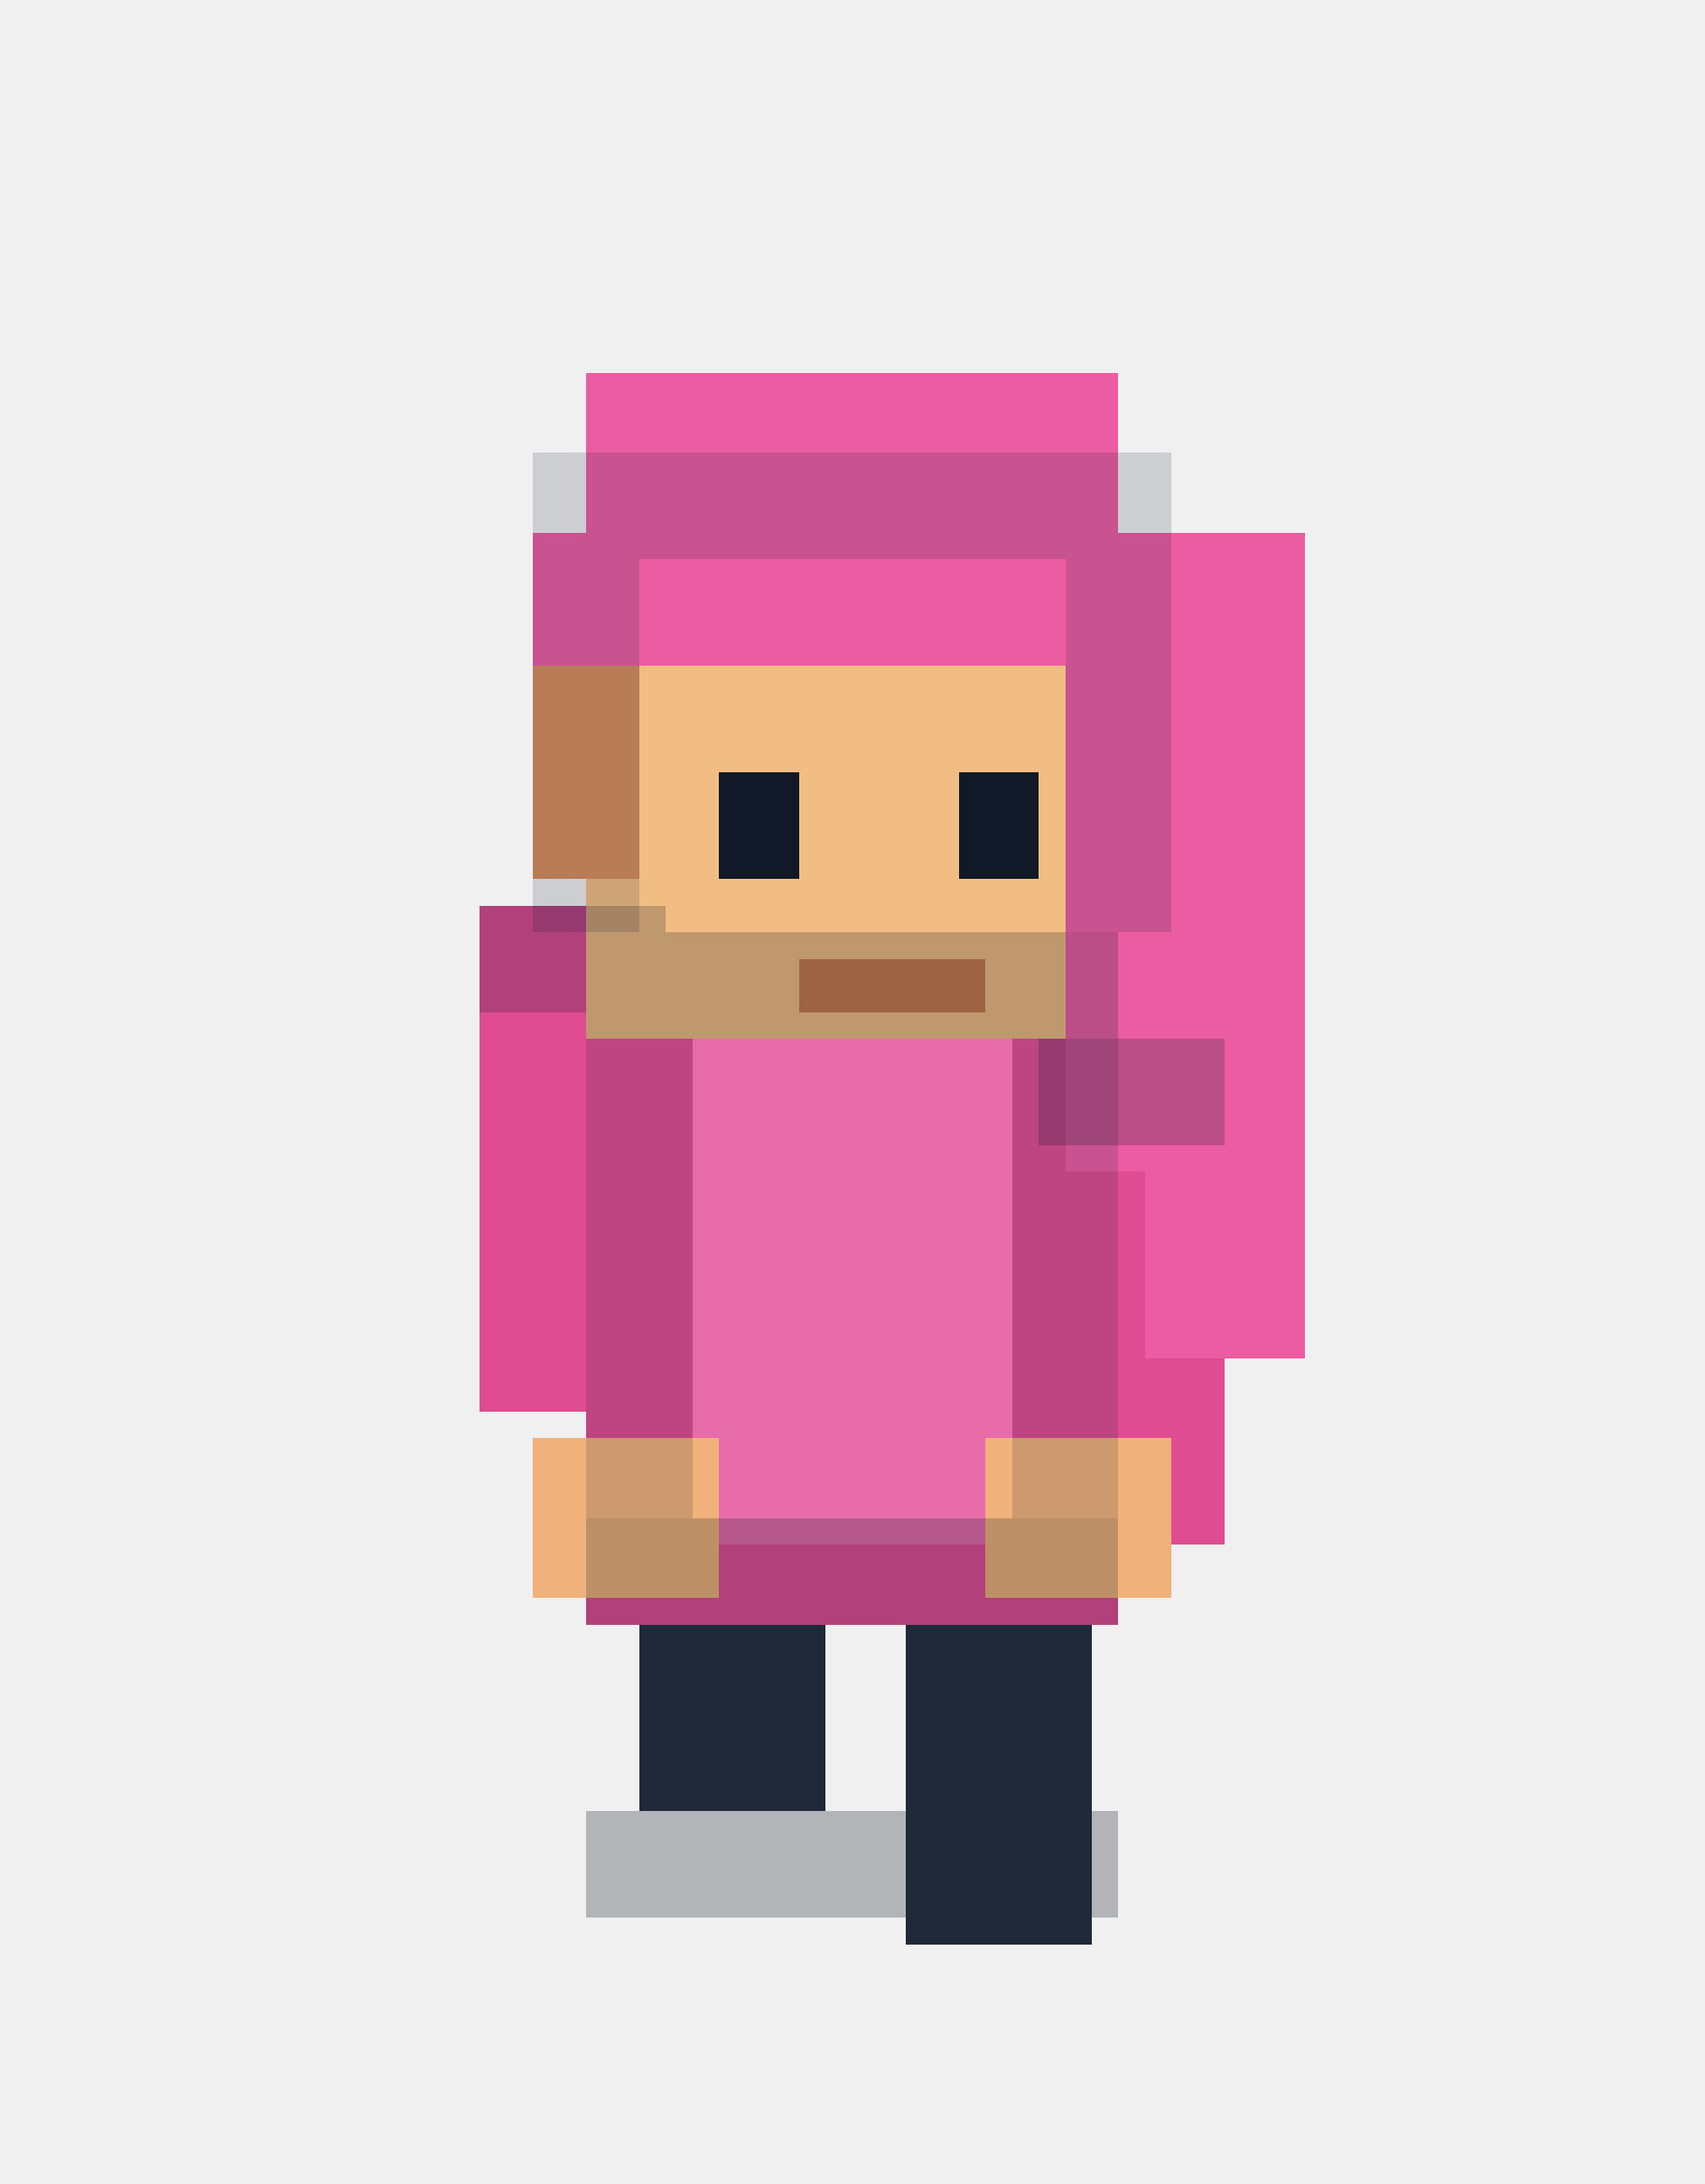
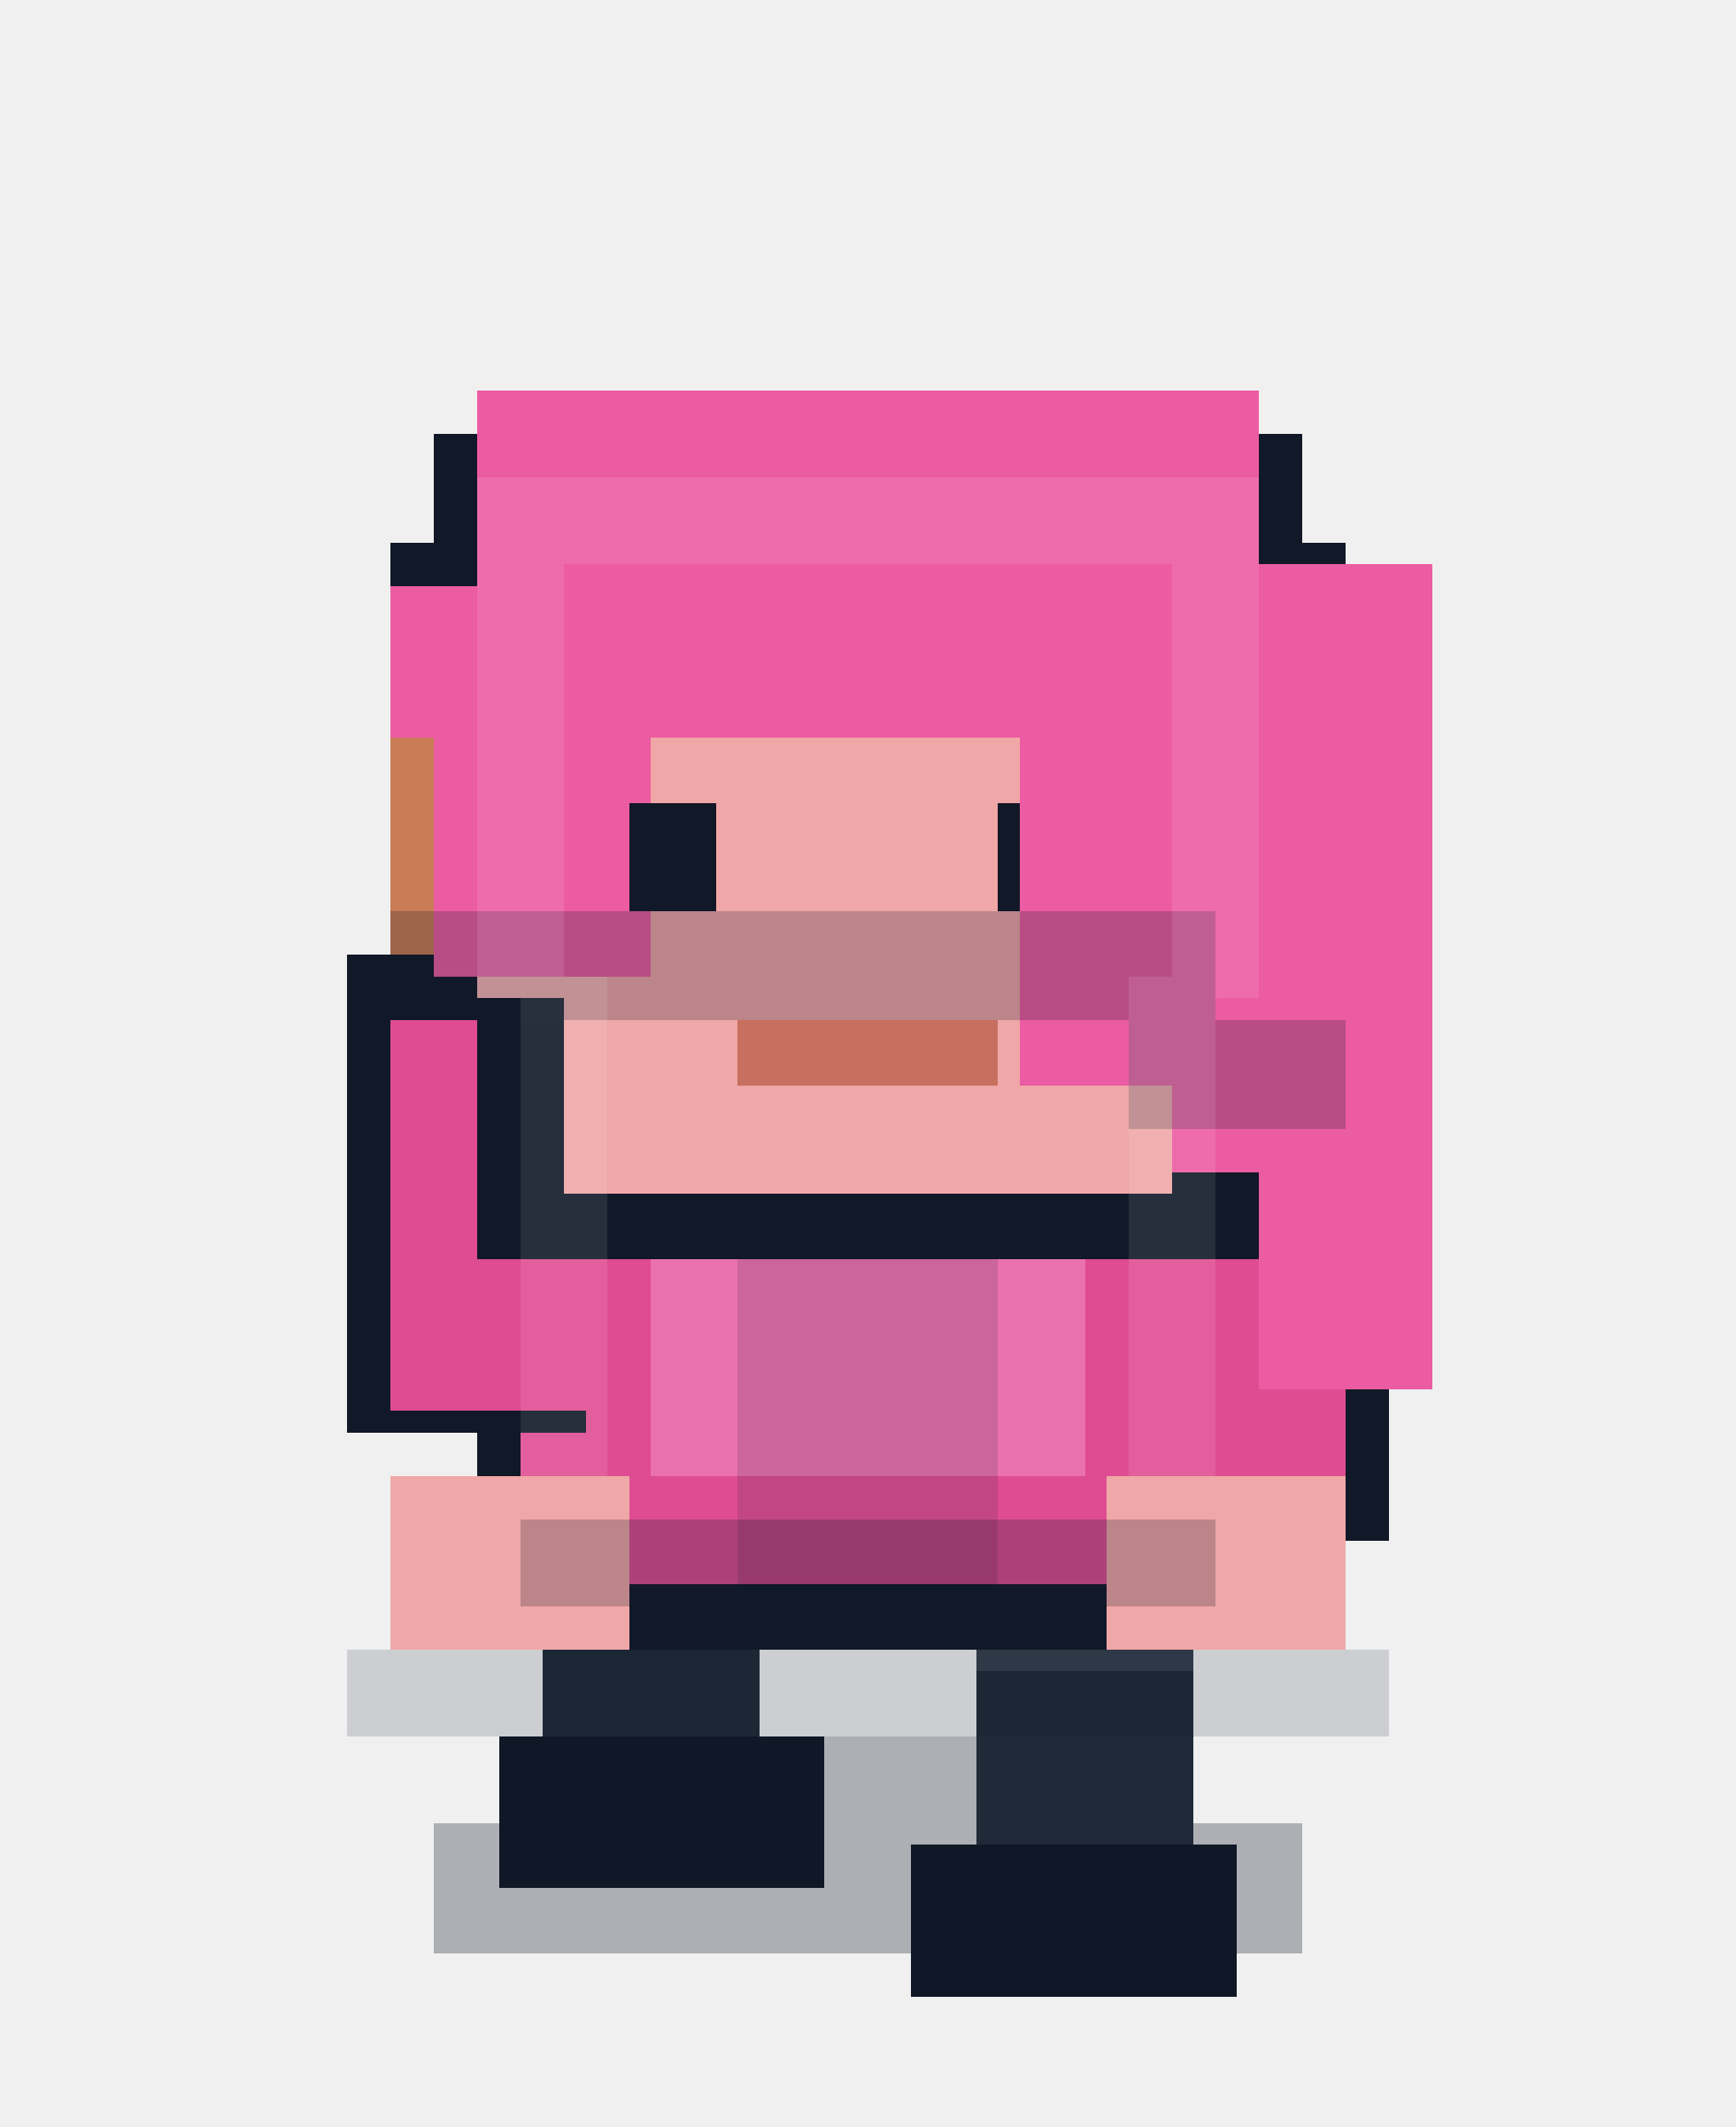
- <svg xmlns="http://www.w3.org/2000/svg" width="64" height="82" viewBox="0 0 64 82" shape-rendering="crispEdges">
-   <path d="M22 68h20v4H22z" fill="#111827" opacity=".28" />
-   <path d="M24 56h7v12h-7zM34 61h7v12h-7z" fill="#1f2937" />
-   <path d="M22 35h20v26H22z" fill="#df4c92" />
-   <path d="M26 38h12v20H26z" fill="#f9a8d4" opacity=".35" />
-   <path d="M18 34h7v19h-7zM39 39h7v19h-7z" fill="#df4c92" />
-   <path d="M20 54h7v6h-7zM37 54h7v6h-7z" fill="#f0b27a" />
-   <path d="M22 17h20v22H22z" fill="#f2bd82" />
-   <path d="M20 22h4v11h-4zM40 22h4v11h-4z" fill="#d8905f" />
-   <path d="M22 14h20v9H22zM20 20h24v5H20z" fill="#ec5ca2" />
-   <path d="M40 20h9v24h-9zM43 41h6v10h-6z" fill="#ec5ca2" />
-   <path d="M27 29h3v4h-3zM36 29h3v4h-3z" fill="#111827" />
-   <path d="M30 36h7v2h-7z" fill="#9a3412" opacity=".5" />
-   <path d="M22 35h20v4H22zM22 57h20v4H22zM18 34h7v4h-7zM39 39h7v4h-7z" fill="#0f172a" opacity=".22" />
-   <path d="M20 17h24v4H20zM20 21h4v14h-4zM40 21h4v14h-4zM22 39h4v18h-4zM38 39h4v18h-4z" fill="#0f172a" opacity=".16" />
+ <svg xmlns="http://www.w3.org/2000/svg" width="80" height="98" viewBox="0 0 80 98" shape-rendering="crispEdges">
+   <path d="M20 84h40v6H20zM26 80h28v4H26z" fill="#111827" opacity=".3" />
+   <path d="M25 68h10v14H25zM45 73h10v14H45z" fill="#1f2937" />
+   <path d="M23 80h15v7H23zM42 85h15v7H42z" fill="#101827" />
+   <path d="M25 68h10v4H25zM45 73h10v4H45z" fill="#ffffff" opacity=".1" />
+   <path d="M22 45h36v31H22z" fill="#111827" />
+   <path d="M24 42h32v31H24z" fill="#df4c92" />
+   <path d="M30 46h20v22H30z" fill="#f9a8d4" opacity=".42" />
+   <path d="M34 45h12v28H34z" fill="#0f172a" opacity=".14" />
+   <path d="M16 44h11v22H16zM53 49h11v22H53z" fill="#111827" />
+   <path d="M18 42h10v23H18zM52 47h10v23H52z" fill="#df4c92" />
+   <path d="M18 68h11v8H18zM51 68h11v8H51z" fill="#f0a7a7" />
+   <path d="M20 20h40v5H20zM18 25h44v22H18zM22 47h36v11H22z" fill="#111827" />
+   <path d="M22 22h36v24H22zM26 46h28v9H26z" fill="#f0a7a7" />
+   <path d="M18 32h5v12h-5zM57 32h5v12h-5z" fill="#c97c55" />
+   <path d="M22 18h36v12H22zM18 27h44v7H18zM20 33h10v12H20zM50 33h10v12H50z" fill="#ec5ca2" />
+   <path d="M54 26h12v28H54zM58 52h8v12h-8z" fill="#ec5ca2" />
+   <path d="M54 35h4v4h-4z" fill="#f0a7a7" />
+   <path d="M29 37h4v5h-4zM46 37h4v5h-4z" fill="#111827" />
+   <path d="M34 47h12v3H34z" fill="#9a3412" opacity=".48" />
+   <path d="M47 31h13v19H47z" fill="#ec5ca2" />
+   <path d="M24 42h32v5H24zM24 70h32v4H24zM18 42h10v5H18zM52 47h10v5H52z" fill="#0f172a" opacity=".24" />
+   <path d="M22 22h36v4H22zM22 26h4v20h-4zM54 26h4v20h-4zM24 45h4v23h-4zM52 45h4v23h-4z" fill="#ffffff" opacity=".1" />
+   <path d="M16 76h48v4H16z" fill="#0f172a" opacity=".16" />
</svg>
